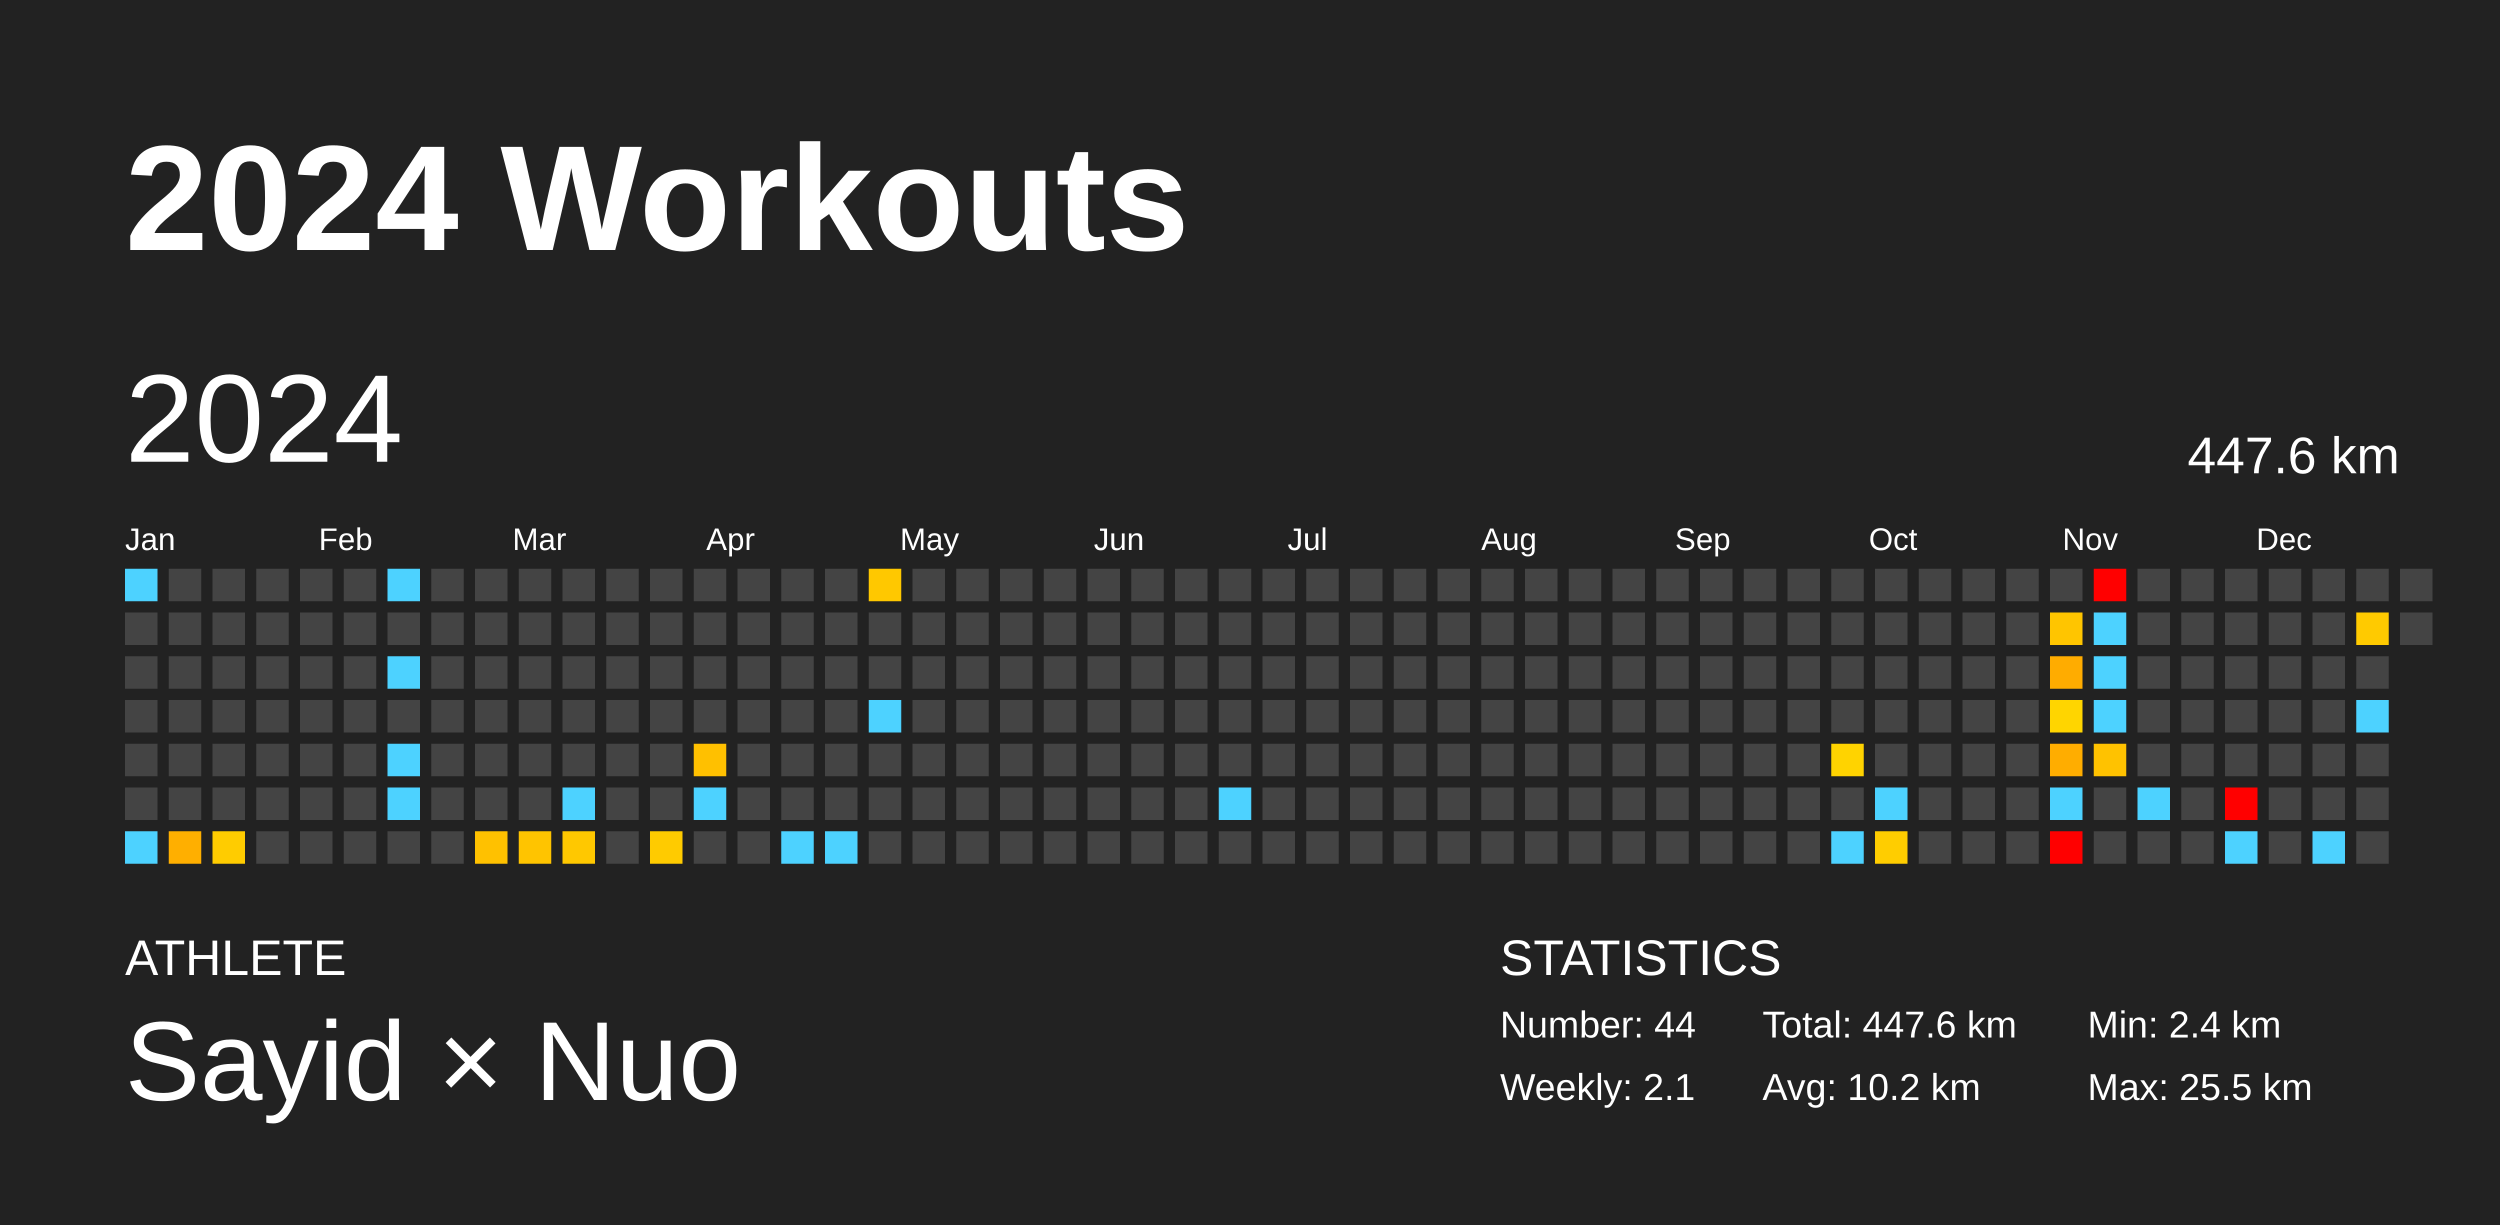
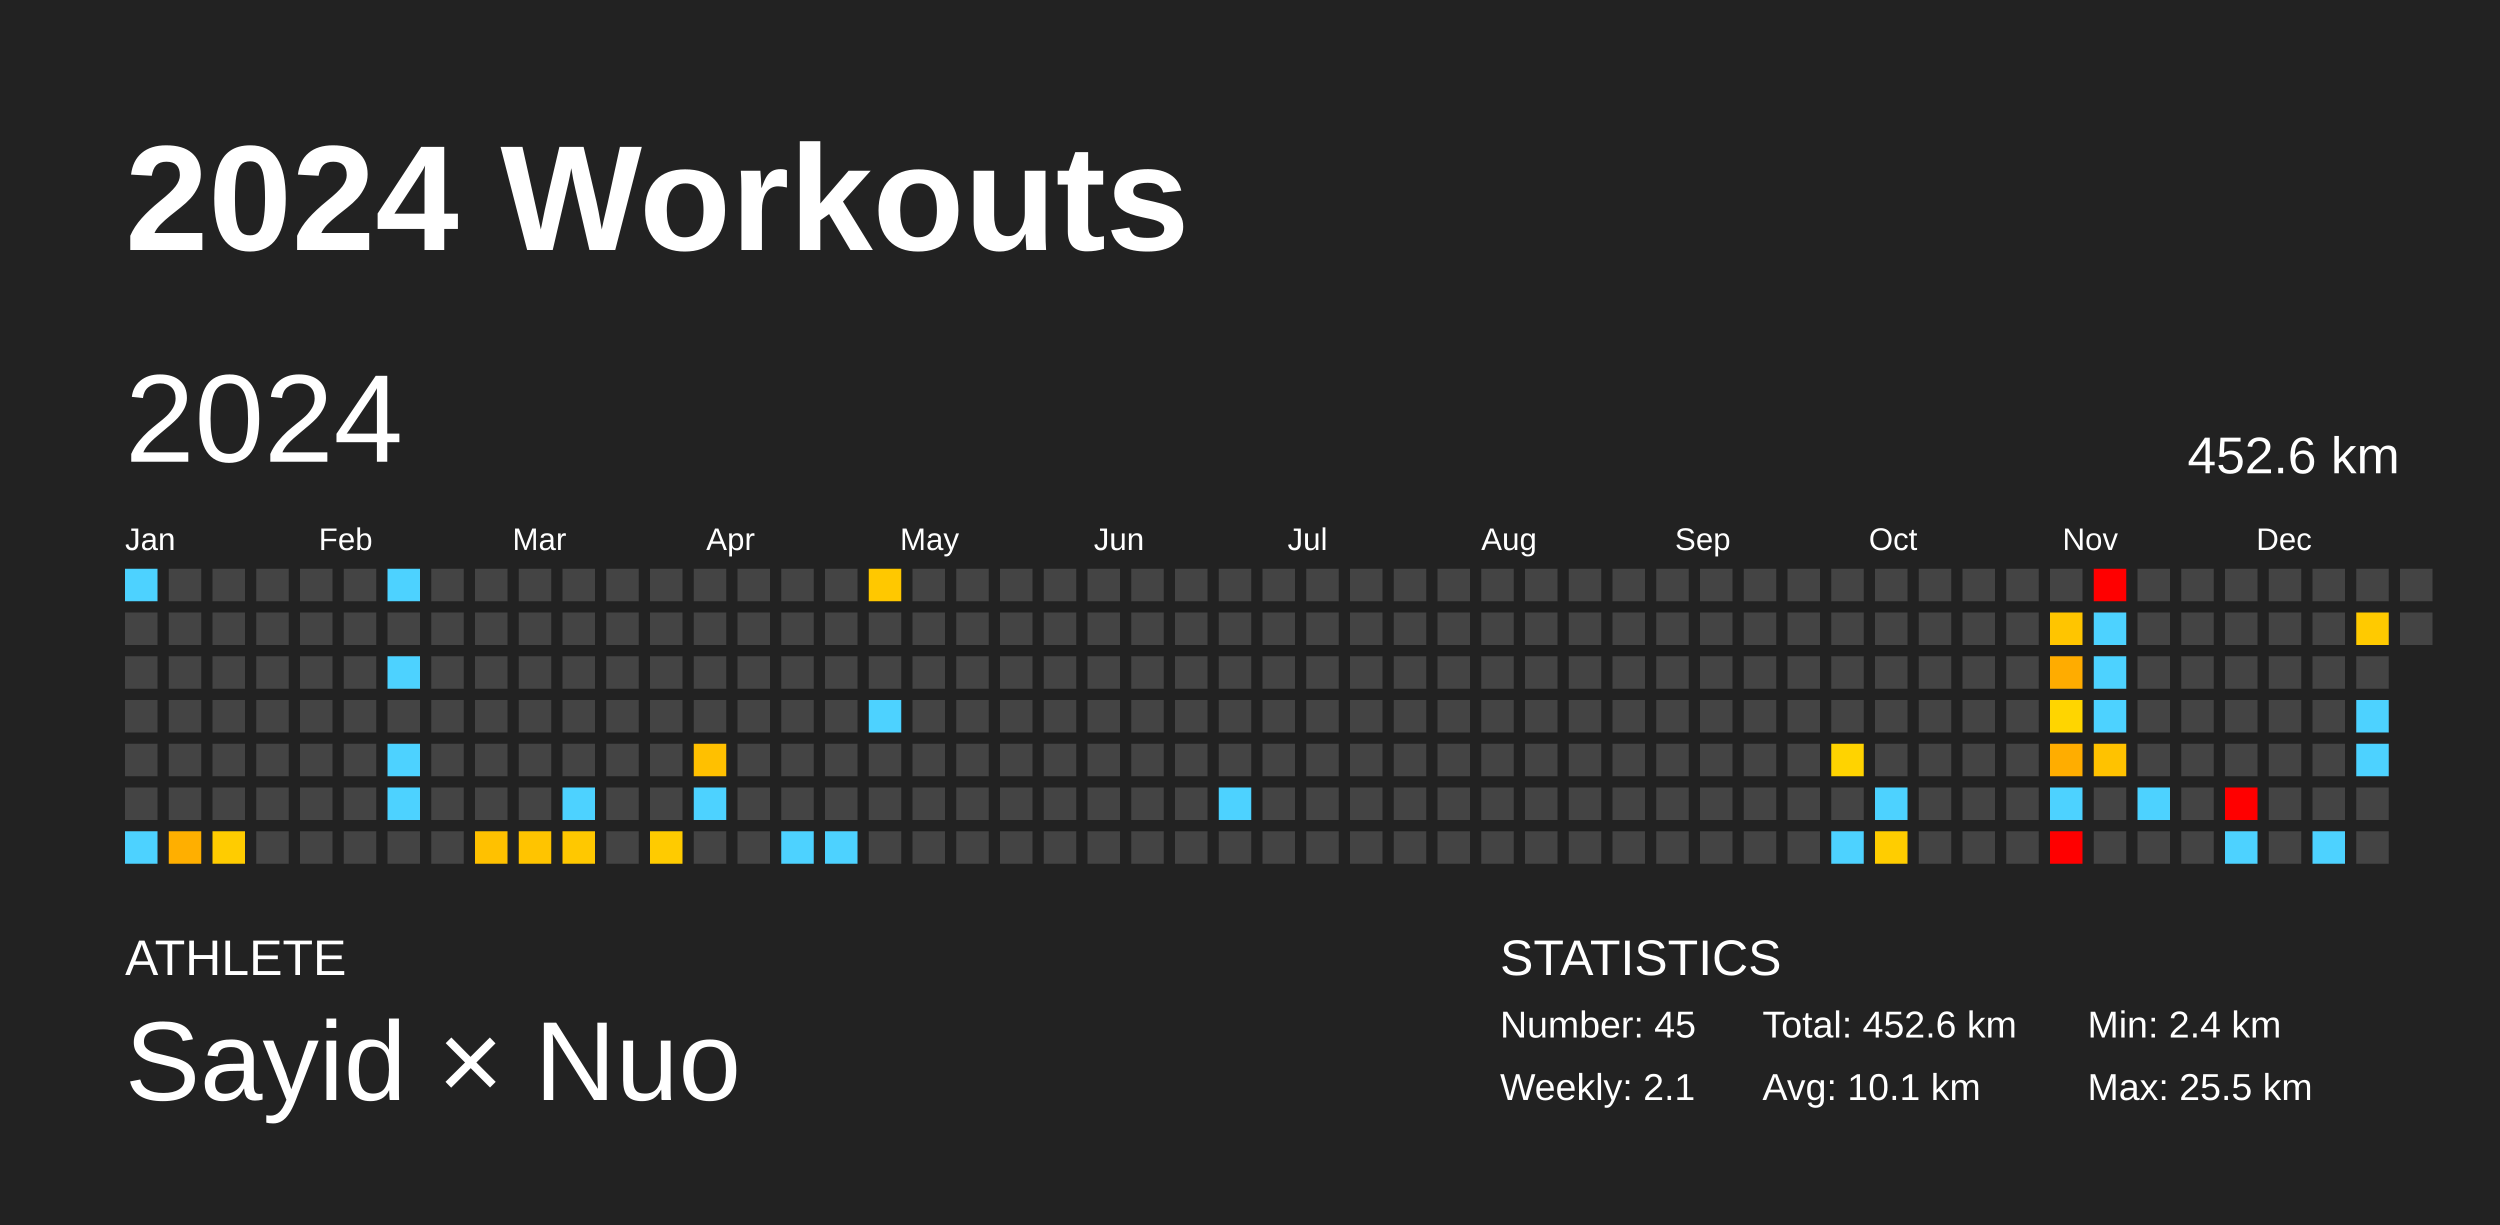
<svg xmlns="http://www.w3.org/2000/svg" baseProfile="full" height="98mm" version="1.1" viewBox="0,0,200,98" width="200mm">
  <defs />
  <rect fill="#222222" height="98" width="200" x="0" y="0" />
  <text fill="#FFFFFF" style="font-size:12px; font-family:Arial; font-weight:bold;" x="10" y="20">2024 Workouts</text>
  <text fill="#FFFFFF" style="font-size:4px; font-family:Arial" x="10" y="78">ATHLETE</text>
  <text fill="#FFFFFF" style="font-size:9px; font-family:Arial" x="10" y="88">Sayid × Nuo</text>
  <text fill="#FFFFFF" style="font-size:4px; font-family:Arial" x="120" y="78">STATISTICS</text>
-   <text fill="#FFFFFF" style="font-size:3px; font-family:Arial" x="120" y="83">Number: 44</text>
+   <text fill="#FFFFFF" style="font-size:3px; font-family:Arial" x="120" y="83">Number: 45</text>
  <text fill="#FFFFFF" style="font-size:3px; font-family:Arial" x="120" y="88">Weekly: 2.1</text>
-   <text fill="#FFFFFF" style="font-size:3px; font-family:Arial" x="141" y="83">Total: 447.6 km</text>
-   <text fill="#FFFFFF" style="font-size:3px; font-family:Arial" x="141" y="88">Avg: 10.2 km</text>
+   <text fill="#FFFFFF" style="font-size:3px; font-family:Arial" x="141" y="83">Total: 452.6 km</text>
+   <text fill="#FFFFFF" style="font-size:3px; font-family:Arial" x="141" y="88">Avg: 10.1 km</text>
  <text fill="#FFFFFF" style="font-size:3px; font-family:Arial" x="167" y="83">Min: 2.4 km</text>
  <text fill="#FFFFFF" style="font-size:3px; font-family:Arial" x="167" y="88">Max: 25.5 km</text>
  <text dominant-baseline="hanging" fill="#FFFFFF" style="font-size:10.0px; font-family:Arial;" x="10" y="30">2024</text>
-   <text dominant-baseline="hanging" fill="#FFFFFF" style="font-size:4.125px; font-family:Arial;" x="175" y="35">447.6 km</text>
+   <text dominant-baseline="hanging" fill="#FFFFFF" style="font-size:4.125px; font-family:Arial;" x="175" y="35">452.6 km</text>
  <text fill="#FFFFFF" style="font-size:2.5px; font-family:Arial" x="10.0" y="44">Jan</text>
  <text fill="#FFFFFF" style="font-size:2.5px; font-family:Arial" x="25.5" y="44">Feb</text>
  <text fill="#FFFFFF" style="font-size:2.5px; font-family:Arial" x="41.0" y="44">Mar</text>
  <text fill="#FFFFFF" style="font-size:2.5px; font-family:Arial" x="56.5" y="44">Apr</text>
  <text fill="#FFFFFF" style="font-size:2.5px; font-family:Arial" x="72.0" y="44">May</text>
  <text fill="#FFFFFF" style="font-size:2.5px; font-family:Arial" x="87.5" y="44">Jun</text>
  <text fill="#FFFFFF" style="font-size:2.5px; font-family:Arial" x="103.0" y="44">Jul</text>
  <text fill="#FFFFFF" style="font-size:2.5px; font-family:Arial" x="118.5" y="44">Aug</text>
  <text fill="#FFFFFF" style="font-size:2.5px; font-family:Arial" x="134.0" y="44">Sep</text>
  <text fill="#FFFFFF" style="font-size:2.5px; font-family:Arial" x="149.5" y="44">Oct</text>
  <text fill="#FFFFFF" style="font-size:2.5px; font-family:Arial" x="165.0" y="44">Nov</text>
  <text fill="#FFFFFF" style="font-size:2.5px; font-family:Arial" x="180.5" y="44">Dec</text>
  <rect fill="#4dd2ff" height="2.6" width="2.6" x="10.0" y="45.5" />
  <rect fill="#444444" height="2.6" width="2.6" x="10.0" y="49.0" />
  <rect fill="#444444" height="2.6" width="2.6" x="10.0" y="52.5" />
  <rect fill="#444444" height="2.6" width="2.6" x="10.0" y="56.0" />
  <rect fill="#444444" height="2.6" width="2.6" x="10.0" y="59.5" />
  <rect fill="#444444" height="2.6" width="2.6" x="10.0" y="63.0" />
  <rect fill="#4dd2ff" height="2.6" width="2.6" x="10.0" y="66.5" />
  <rect fill="#444444" height="2.6" width="2.6" x="13.5" y="45.5" />
  <rect fill="#444444" height="2.6" width="2.6" x="13.5" y="49.0" />
  <rect fill="#444444" height="2.6" width="2.6" x="13.5" y="52.5" />
  <rect fill="#444444" height="2.6" width="2.6" x="13.5" y="56.0" />
  <rect fill="#444444" height="2.6" width="2.6" x="13.5" y="59.5" />
  <rect fill="#444444" height="2.6" width="2.6" x="13.5" y="63.0" />
  <rect fill="#ffaf00" height="2.6" width="2.6" x="13.5" y="66.5" />
  <rect fill="#444444" height="2.6" width="2.6" x="17.0" y="45.5" />
  <rect fill="#444444" height="2.6" width="2.6" x="17.0" y="49.0" />
  <rect fill="#444444" height="2.6" width="2.6" x="17.0" y="52.5" />
  <rect fill="#444444" height="2.6" width="2.6" x="17.0" y="56.0" />
  <rect fill="#444444" height="2.6" width="2.6" x="17.0" y="59.5" />
  <rect fill="#444444" height="2.6" width="2.6" x="17.0" y="63.0" />
  <rect fill="#ffcc00" height="2.6" width="2.6" x="17.0" y="66.5" />
  <rect fill="#444444" height="2.6" width="2.6" x="20.5" y="45.5" />
  <rect fill="#444444" height="2.6" width="2.6" x="20.5" y="49.0" />
  <rect fill="#444444" height="2.6" width="2.6" x="20.5" y="52.5" />
  <rect fill="#444444" height="2.6" width="2.6" x="20.5" y="56.0" />
  <rect fill="#444444" height="2.6" width="2.6" x="20.5" y="59.5" />
  <rect fill="#444444" height="2.6" width="2.6" x="20.5" y="63.0" />
  <rect fill="#444444" height="2.6" width="2.6" x="20.5" y="66.5" />
  <rect fill="#444444" height="2.6" width="2.6" x="24.0" y="45.5" />
  <rect fill="#444444" height="2.6" width="2.6" x="24.0" y="49.0" />
  <rect fill="#444444" height="2.6" width="2.6" x="24.0" y="52.5" />
  <rect fill="#444444" height="2.6" width="2.6" x="24.0" y="56.0" />
  <rect fill="#444444" height="2.6" width="2.6" x="24.0" y="59.5" />
  <rect fill="#444444" height="2.6" width="2.6" x="24.0" y="63.0" />
  <rect fill="#444444" height="2.6" width="2.6" x="24.0" y="66.5" />
  <rect fill="#444444" height="2.6" width="2.6" x="27.5" y="45.5" />
  <rect fill="#444444" height="2.6" width="2.6" x="27.5" y="49.0" />
  <rect fill="#444444" height="2.6" width="2.6" x="27.5" y="52.5" />
  <rect fill="#444444" height="2.6" width="2.6" x="27.5" y="56.0" />
  <rect fill="#444444" height="2.6" width="2.6" x="27.5" y="59.5" />
  <rect fill="#444444" height="2.6" width="2.6" x="27.5" y="63.0" />
  <rect fill="#444444" height="2.6" width="2.6" x="27.5" y="66.5" />
  <rect fill="#4dd2ff" height="2.6" width="2.6" x="31.0" y="45.5" />
  <rect fill="#444444" height="2.6" width="2.6" x="31.0" y="49.0" />
  <rect fill="#4dd2ff" height="2.6" width="2.6" x="31.0" y="52.5" />
  <rect fill="#444444" height="2.6" width="2.6" x="31.0" y="56.0" />
  <rect fill="#4dd2ff" height="2.6" width="2.6" x="31.0" y="59.5" />
  <rect fill="#4dd2ff" height="2.6" width="2.6" x="31.0" y="63.0" />
  <rect fill="#444444" height="2.6" width="2.6" x="31.0" y="66.5" />
  <rect fill="#444444" height="2.6" width="2.6" x="34.5" y="45.5" />
  <rect fill="#444444" height="2.6" width="2.6" x="34.5" y="49.0" />
  <rect fill="#444444" height="2.6" width="2.6" x="34.5" y="52.5" />
  <rect fill="#444444" height="2.6" width="2.6" x="34.5" y="56.0" />
  <rect fill="#444444" height="2.6" width="2.6" x="34.5" y="59.5" />
  <rect fill="#444444" height="2.6" width="2.6" x="34.5" y="63.0" />
  <rect fill="#444444" height="2.6" width="2.6" x="34.5" y="66.5" />
  <rect fill="#444444" height="2.6" width="2.6" x="38.0" y="45.5" />
  <rect fill="#444444" height="2.6" width="2.6" x="38.0" y="49.0" />
  <rect fill="#444444" height="2.6" width="2.6" x="38.0" y="52.5" />
  <rect fill="#444444" height="2.6" width="2.6" x="38.0" y="56.0" />
  <rect fill="#444444" height="2.6" width="2.6" x="38.0" y="59.5" />
  <rect fill="#444444" height="2.6" width="2.6" x="38.0" y="63.0" />
  <rect fill="#ffc100" height="2.6" width="2.6" x="38.0" y="66.5" />
  <rect fill="#444444" height="2.6" width="2.6" x="41.5" y="45.5" />
  <rect fill="#444444" height="2.6" width="2.6" x="41.5" y="49.0" />
  <rect fill="#444444" height="2.6" width="2.6" x="41.5" y="52.5" />
  <rect fill="#444444" height="2.6" width="2.6" x="41.5" y="56.0" />
  <rect fill="#444444" height="2.6" width="2.6" x="41.5" y="59.5" />
  <rect fill="#444444" height="2.6" width="2.6" x="41.5" y="63.0" />
  <rect fill="#ffc400" height="2.6" width="2.6" x="41.5" y="66.5" />
  <rect fill="#444444" height="2.6" width="2.6" x="45.0" y="45.5" />
  <rect fill="#444444" height="2.6" width="2.6" x="45.0" y="49.0" />
  <rect fill="#444444" height="2.6" width="2.6" x="45.0" y="52.5" />
  <rect fill="#444444" height="2.6" width="2.6" x="45.0" y="56.0" />
  <rect fill="#444444" height="2.6" width="2.6" x="45.0" y="59.5" />
  <rect fill="#4dd2ff" height="2.6" width="2.6" x="45.0" y="63.0" />
  <rect fill="#ffc800" height="2.6" width="2.6" x="45.0" y="66.5" />
  <rect fill="#444444" height="2.6" width="2.6" x="48.5" y="45.5" />
  <rect fill="#444444" height="2.6" width="2.6" x="48.5" y="49.0" />
  <rect fill="#444444" height="2.6" width="2.6" x="48.5" y="52.5" />
  <rect fill="#444444" height="2.6" width="2.6" x="48.5" y="56.0" />
  <rect fill="#444444" height="2.6" width="2.6" x="48.5" y="59.5" />
  <rect fill="#444444" height="2.6" width="2.6" x="48.5" y="63.0" />
  <rect fill="#444444" height="2.6" width="2.6" x="48.5" y="66.5" />
  <rect fill="#444444" height="2.6" width="2.6" x="52.0" y="45.5" />
  <rect fill="#444444" height="2.6" width="2.6" x="52.0" y="49.0" />
  <rect fill="#444444" height="2.6" width="2.6" x="52.0" y="52.5" />
  <rect fill="#444444" height="2.6" width="2.6" x="52.0" y="56.0" />
  <rect fill="#444444" height="2.6" width="2.6" x="52.0" y="59.5" />
  <rect fill="#444444" height="2.6" width="2.6" x="52.0" y="63.0" />
  <rect fill="#ffcb00" height="2.6" width="2.6" x="52.0" y="66.5" />
  <rect fill="#444444" height="2.6" width="2.6" x="55.5" y="45.5" />
  <rect fill="#444444" height="2.6" width="2.6" x="55.5" y="49.0" />
  <rect fill="#444444" height="2.6" width="2.6" x="55.5" y="52.5" />
  <rect fill="#444444" height="2.6" width="2.6" x="55.5" y="56.0" />
  <rect fill="#ffc000" height="2.6" width="2.6" x="55.5" y="59.5" />
  <rect fill="#4dd2ff" height="2.6" width="2.6" x="55.5" y="63.0" />
  <rect fill="#444444" height="2.6" width="2.6" x="55.5" y="66.5" />
  <rect fill="#444444" height="2.6" width="2.6" x="59.0" y="45.5" />
  <rect fill="#444444" height="2.6" width="2.6" x="59.0" y="49.0" />
  <rect fill="#444444" height="2.6" width="2.6" x="59.0" y="52.5" />
  <rect fill="#444444" height="2.6" width="2.6" x="59.0" y="56.0" />
  <rect fill="#444444" height="2.6" width="2.6" x="59.0" y="59.5" />
  <rect fill="#444444" height="2.6" width="2.6" x="59.0" y="63.0" />
  <rect fill="#444444" height="2.6" width="2.6" x="59.0" y="66.5" />
  <rect fill="#444444" height="2.6" width="2.6" x="62.5" y="45.5" />
  <rect fill="#444444" height="2.6" width="2.6" x="62.5" y="49.0" />
  <rect fill="#444444" height="2.6" width="2.6" x="62.5" y="52.5" />
  <rect fill="#444444" height="2.6" width="2.6" x="62.5" y="56.0" />
  <rect fill="#444444" height="2.6" width="2.6" x="62.5" y="59.5" />
  <rect fill="#444444" height="2.6" width="2.6" x="62.5" y="63.0" />
  <rect fill="#4dd2ff" height="2.6" width="2.6" x="62.5" y="66.5" />
  <rect fill="#444444" height="2.6" width="2.6" x="66.0" y="45.5" />
  <rect fill="#444444" height="2.6" width="2.6" x="66.0" y="49.0" />
  <rect fill="#444444" height="2.6" width="2.6" x="66.0" y="52.5" />
  <rect fill="#444444" height="2.6" width="2.6" x="66.0" y="56.0" />
  <rect fill="#444444" height="2.6" width="2.6" x="66.0" y="59.5" />
  <rect fill="#444444" height="2.6" width="2.6" x="66.0" y="63.0" />
  <rect fill="#4dd2ff" height="2.6" width="2.6" x="66.0" y="66.5" />
  <rect fill="#ffc800" height="2.6" width="2.6" x="69.5" y="45.5" />
  <rect fill="#444444" height="2.6" width="2.6" x="69.5" y="49.0" />
  <rect fill="#444444" height="2.6" width="2.6" x="69.5" y="52.5" />
  <rect fill="#4dd2ff" height="2.6" width="2.6" x="69.5" y="56.0" />
  <rect fill="#444444" height="2.6" width="2.6" x="69.5" y="59.5" />
  <rect fill="#444444" height="2.6" width="2.6" x="69.5" y="63.0" />
  <rect fill="#444444" height="2.6" width="2.6" x="69.5" y="66.5" />
  <rect fill="#444444" height="2.6" width="2.6" x="73.0" y="45.5" />
  <rect fill="#444444" height="2.6" width="2.6" x="73.0" y="49.0" />
  <rect fill="#444444" height="2.6" width="2.6" x="73.0" y="52.5" />
  <rect fill="#444444" height="2.6" width="2.6" x="73.0" y="56.0" />
  <rect fill="#444444" height="2.6" width="2.6" x="73.0" y="59.5" />
  <rect fill="#444444" height="2.6" width="2.6" x="73.0" y="63.0" />
  <rect fill="#444444" height="2.6" width="2.6" x="73.0" y="66.5" />
  <rect fill="#444444" height="2.6" width="2.6" x="76.5" y="45.5" />
  <rect fill="#444444" height="2.6" width="2.6" x="76.5" y="49.0" />
  <rect fill="#444444" height="2.6" width="2.6" x="76.5" y="52.5" />
  <rect fill="#444444" height="2.6" width="2.6" x="76.5" y="56.0" />
  <rect fill="#444444" height="2.6" width="2.6" x="76.5" y="59.5" />
  <rect fill="#444444" height="2.6" width="2.6" x="76.5" y="63.0" />
  <rect fill="#444444" height="2.6" width="2.6" x="76.5" y="66.5" />
  <rect fill="#444444" height="2.6" width="2.6" x="80.0" y="45.5" />
  <rect fill="#444444" height="2.6" width="2.6" x="80.0" y="49.0" />
  <rect fill="#444444" height="2.6" width="2.6" x="80.0" y="52.5" />
  <rect fill="#444444" height="2.6" width="2.6" x="80.0" y="56.0" />
  <rect fill="#444444" height="2.6" width="2.6" x="80.0" y="59.5" />
  <rect fill="#444444" height="2.6" width="2.6" x="80.0" y="63.0" />
  <rect fill="#444444" height="2.6" width="2.6" x="80.0" y="66.5" />
  <rect fill="#444444" height="2.6" width="2.6" x="83.5" y="45.5" />
  <rect fill="#444444" height="2.6" width="2.6" x="83.5" y="49.0" />
  <rect fill="#444444" height="2.6" width="2.6" x="83.5" y="52.5" />
  <rect fill="#444444" height="2.6" width="2.6" x="83.5" y="56.0" />
  <rect fill="#444444" height="2.6" width="2.6" x="83.5" y="59.5" />
  <rect fill="#444444" height="2.6" width="2.6" x="83.5" y="63.0" />
  <rect fill="#444444" height="2.6" width="2.6" x="83.5" y="66.5" />
  <rect fill="#444444" height="2.6" width="2.6" x="87.0" y="45.5" />
  <rect fill="#444444" height="2.6" width="2.6" x="87.0" y="49.0" />
  <rect fill="#444444" height="2.6" width="2.6" x="87.0" y="52.5" />
  <rect fill="#444444" height="2.6" width="2.6" x="87.0" y="56.0" />
  <rect fill="#444444" height="2.6" width="2.6" x="87.0" y="59.5" />
  <rect fill="#444444" height="2.6" width="2.6" x="87.0" y="63.0" />
  <rect fill="#444444" height="2.6" width="2.6" x="87.0" y="66.5" />
  <rect fill="#444444" height="2.6" width="2.6" x="90.5" y="45.5" />
  <rect fill="#444444" height="2.6" width="2.6" x="90.5" y="49.0" />
  <rect fill="#444444" height="2.6" width="2.6" x="90.5" y="52.5" />
  <rect fill="#444444" height="2.6" width="2.6" x="90.5" y="56.0" />
  <rect fill="#444444" height="2.6" width="2.6" x="90.5" y="59.5" />
  <rect fill="#444444" height="2.6" width="2.6" x="90.5" y="63.0" />
  <rect fill="#444444" height="2.6" width="2.6" x="90.5" y="66.5" />
  <rect fill="#444444" height="2.6" width="2.6" x="94.0" y="45.5" />
  <rect fill="#444444" height="2.6" width="2.6" x="94.0" y="49.0" />
  <rect fill="#444444" height="2.6" width="2.6" x="94.0" y="52.5" />
  <rect fill="#444444" height="2.6" width="2.6" x="94.0" y="56.0" />
  <rect fill="#444444" height="2.6" width="2.6" x="94.0" y="59.5" />
  <rect fill="#444444" height="2.6" width="2.6" x="94.0" y="63.0" />
  <rect fill="#444444" height="2.6" width="2.6" x="94.0" y="66.5" />
  <rect fill="#444444" height="2.6" width="2.6" x="97.5" y="45.5" />
  <rect fill="#444444" height="2.6" width="2.6" x="97.5" y="49.0" />
  <rect fill="#444444" height="2.6" width="2.6" x="97.5" y="52.5" />
  <rect fill="#444444" height="2.6" width="2.6" x="97.5" y="56.0" />
  <rect fill="#444444" height="2.6" width="2.6" x="97.5" y="59.5" />
  <rect fill="#4dd2ff" height="2.6" width="2.6" x="97.5" y="63.0" />
  <rect fill="#444444" height="2.6" width="2.6" x="97.5" y="66.5" />
  <rect fill="#444444" height="2.6" width="2.6" x="101.0" y="45.5" />
  <rect fill="#444444" height="2.6" width="2.6" x="101.0" y="49.0" />
  <rect fill="#444444" height="2.6" width="2.6" x="101.0" y="52.5" />
  <rect fill="#444444" height="2.6" width="2.6" x="101.0" y="56.0" />
  <rect fill="#444444" height="2.6" width="2.6" x="101.0" y="59.5" />
  <rect fill="#444444" height="2.6" width="2.6" x="101.0" y="63.0" />
  <rect fill="#444444" height="2.6" width="2.6" x="101.0" y="66.5" />
  <rect fill="#444444" height="2.6" width="2.6" x="104.5" y="45.5" />
  <rect fill="#444444" height="2.6" width="2.6" x="104.5" y="49.0" />
  <rect fill="#444444" height="2.6" width="2.6" x="104.5" y="52.5" />
  <rect fill="#444444" height="2.6" width="2.6" x="104.5" y="56.0" />
  <rect fill="#444444" height="2.6" width="2.6" x="104.5" y="59.5" />
  <rect fill="#444444" height="2.6" width="2.6" x="104.5" y="63.0" />
  <rect fill="#444444" height="2.6" width="2.6" x="104.5" y="66.5" />
  <rect fill="#444444" height="2.6" width="2.6" x="108.0" y="45.5" />
  <rect fill="#444444" height="2.6" width="2.6" x="108.0" y="49.0" />
  <rect fill="#444444" height="2.6" width="2.6" x="108.0" y="52.5" />
  <rect fill="#444444" height="2.6" width="2.6" x="108.0" y="56.0" />
  <rect fill="#444444" height="2.6" width="2.6" x="108.0" y="59.5" />
  <rect fill="#444444" height="2.6" width="2.6" x="108.0" y="63.0" />
  <rect fill="#444444" height="2.6" width="2.6" x="108.0" y="66.5" />
  <rect fill="#444444" height="2.6" width="2.6" x="111.5" y="45.5" />
  <rect fill="#444444" height="2.6" width="2.6" x="111.5" y="49.0" />
  <rect fill="#444444" height="2.6" width="2.6" x="111.5" y="52.5" />
  <rect fill="#444444" height="2.6" width="2.6" x="111.5" y="56.0" />
  <rect fill="#444444" height="2.6" width="2.6" x="111.5" y="59.5" />
  <rect fill="#444444" height="2.6" width="2.6" x="111.5" y="63.0" />
  <rect fill="#444444" height="2.6" width="2.6" x="111.5" y="66.5" />
  <rect fill="#444444" height="2.6" width="2.6" x="115.0" y="45.5" />
  <rect fill="#444444" height="2.6" width="2.6" x="115.0" y="49.0" />
  <rect fill="#444444" height="2.6" width="2.6" x="115.0" y="52.5" />
  <rect fill="#444444" height="2.6" width="2.6" x="115.0" y="56.0" />
  <rect fill="#444444" height="2.6" width="2.6" x="115.0" y="59.5" />
  <rect fill="#444444" height="2.6" width="2.6" x="115.0" y="63.0" />
  <rect fill="#444444" height="2.6" width="2.6" x="115.0" y="66.5" />
  <rect fill="#444444" height="2.6" width="2.6" x="118.5" y="45.5" />
  <rect fill="#444444" height="2.6" width="2.6" x="118.5" y="49.0" />
  <rect fill="#444444" height="2.6" width="2.6" x="118.5" y="52.5" />
  <rect fill="#444444" height="2.6" width="2.6" x="118.5" y="56.0" />
  <rect fill="#444444" height="2.6" width="2.6" x="118.5" y="59.5" />
  <rect fill="#444444" height="2.6" width="2.6" x="118.5" y="63.0" />
  <rect fill="#444444" height="2.6" width="2.6" x="118.5" y="66.5" />
  <rect fill="#444444" height="2.6" width="2.6" x="122.0" y="45.5" />
  <rect fill="#444444" height="2.6" width="2.6" x="122.0" y="49.0" />
  <rect fill="#444444" height="2.6" width="2.6" x="122.0" y="52.5" />
  <rect fill="#444444" height="2.6" width="2.6" x="122.0" y="56.0" />
  <rect fill="#444444" height="2.6" width="2.6" x="122.0" y="59.5" />
  <rect fill="#444444" height="2.6" width="2.6" x="122.0" y="63.0" />
  <rect fill="#444444" height="2.6" width="2.6" x="122.0" y="66.5" />
  <rect fill="#444444" height="2.6" width="2.6" x="125.5" y="45.5" />
  <rect fill="#444444" height="2.6" width="2.6" x="125.5" y="49.0" />
  <rect fill="#444444" height="2.6" width="2.6" x="125.5" y="52.5" />
  <rect fill="#444444" height="2.6" width="2.6" x="125.5" y="56.0" />
  <rect fill="#444444" height="2.6" width="2.6" x="125.5" y="59.5" />
  <rect fill="#444444" height="2.6" width="2.6" x="125.5" y="63.0" />
  <rect fill="#444444" height="2.6" width="2.6" x="125.5" y="66.5" />
  <rect fill="#444444" height="2.6" width="2.6" x="129.0" y="45.5" />
  <rect fill="#444444" height="2.6" width="2.6" x="129.0" y="49.0" />
  <rect fill="#444444" height="2.6" width="2.6" x="129.0" y="52.5" />
  <rect fill="#444444" height="2.6" width="2.6" x="129.0" y="56.0" />
  <rect fill="#444444" height="2.6" width="2.6" x="129.0" y="59.5" />
  <rect fill="#444444" height="2.6" width="2.6" x="129.0" y="63.0" />
  <rect fill="#444444" height="2.6" width="2.6" x="129.0" y="66.5" />
  <rect fill="#444444" height="2.6" width="2.6" x="132.5" y="45.5" />
  <rect fill="#444444" height="2.6" width="2.6" x="132.5" y="49.0" />
  <rect fill="#444444" height="2.6" width="2.6" x="132.5" y="52.5" />
  <rect fill="#444444" height="2.6" width="2.6" x="132.5" y="56.0" />
  <rect fill="#444444" height="2.6" width="2.6" x="132.5" y="59.5" />
  <rect fill="#444444" height="2.6" width="2.6" x="132.5" y="63.0" />
  <rect fill="#444444" height="2.6" width="2.6" x="132.5" y="66.5" />
  <rect fill="#444444" height="2.6" width="2.6" x="136.0" y="45.5" />
  <rect fill="#444444" height="2.6" width="2.6" x="136.0" y="49.0" />
  <rect fill="#444444" height="2.6" width="2.6" x="136.0" y="52.5" />
  <rect fill="#444444" height="2.6" width="2.6" x="136.0" y="56.0" />
  <rect fill="#444444" height="2.6" width="2.6" x="136.0" y="59.5" />
  <rect fill="#444444" height="2.6" width="2.6" x="136.0" y="63.0" />
  <rect fill="#444444" height="2.6" width="2.6" x="136.0" y="66.5" />
  <rect fill="#444444" height="2.6" width="2.6" x="139.5" y="45.5" />
  <rect fill="#444444" height="2.6" width="2.6" x="139.5" y="49.0" />
  <rect fill="#444444" height="2.6" width="2.6" x="139.5" y="52.5" />
  <rect fill="#444444" height="2.6" width="2.6" x="139.5" y="56.0" />
  <rect fill="#444444" height="2.6" width="2.6" x="139.5" y="59.5" />
  <rect fill="#444444" height="2.6" width="2.6" x="139.5" y="63.0" />
  <rect fill="#444444" height="2.6" width="2.6" x="139.5" y="66.5" />
  <rect fill="#444444" height="2.6" width="2.6" x="143.0" y="45.5" />
  <rect fill="#444444" height="2.6" width="2.6" x="143.0" y="49.0" />
  <rect fill="#444444" height="2.6" width="2.6" x="143.0" y="52.5" />
  <rect fill="#444444" height="2.6" width="2.6" x="143.0" y="56.0" />
  <rect fill="#444444" height="2.6" width="2.6" x="143.0" y="59.5" />
  <rect fill="#444444" height="2.6" width="2.6" x="143.0" y="63.0" />
  <rect fill="#444444" height="2.6" width="2.6" x="143.0" y="66.5" />
  <rect fill="#444444" height="2.6" width="2.6" x="146.5" y="45.5" />
  <rect fill="#444444" height="2.6" width="2.6" x="146.5" y="49.0" />
  <rect fill="#444444" height="2.6" width="2.6" x="146.5" y="52.5" />
  <rect fill="#444444" height="2.6" width="2.6" x="146.5" y="56.0" />
  <rect fill="#ffd300" height="2.6" width="2.6" x="146.5" y="59.5" />
  <rect fill="#444444" height="2.6" width="2.6" x="146.5" y="63.0" />
  <rect fill="#4dd2ff" height="2.6" width="2.6" x="146.5" y="66.5" />
  <rect fill="#444444" height="2.6" width="2.6" x="150.0" y="45.5" />
  <rect fill="#444444" height="2.6" width="2.6" x="150.0" y="49.0" />
  <rect fill="#444444" height="2.6" width="2.6" x="150.0" y="52.5" />
  <rect fill="#444444" height="2.6" width="2.6" x="150.0" y="56.0" />
  <rect fill="#444444" height="2.6" width="2.6" x="150.0" y="59.5" />
  <rect fill="#4dd2ff" height="2.6" width="2.6" x="150.0" y="63.0" />
  <rect fill="#ffcd00" height="2.6" width="2.6" x="150.0" y="66.5" />
  <rect fill="#444444" height="2.6" width="2.6" x="153.5" y="45.5" />
  <rect fill="#444444" height="2.6" width="2.6" x="153.5" y="49.0" />
  <rect fill="#444444" height="2.6" width="2.6" x="153.5" y="52.5" />
  <rect fill="#444444" height="2.6" width="2.6" x="153.5" y="56.0" />
  <rect fill="#444444" height="2.6" width="2.6" x="153.5" y="59.5" />
  <rect fill="#444444" height="2.6" width="2.6" x="153.5" y="63.0" />
  <rect fill="#444444" height="2.6" width="2.6" x="153.5" y="66.5" />
  <rect fill="#444444" height="2.6" width="2.6" x="157.0" y="45.5" />
  <rect fill="#444444" height="2.6" width="2.6" x="157.0" y="49.0" />
  <rect fill="#444444" height="2.6" width="2.6" x="157.0" y="52.5" />
  <rect fill="#444444" height="2.6" width="2.6" x="157.0" y="56.0" />
  <rect fill="#444444" height="2.6" width="2.6" x="157.0" y="59.5" />
  <rect fill="#444444" height="2.6" width="2.6" x="157.0" y="63.0" />
  <rect fill="#444444" height="2.6" width="2.6" x="157.0" y="66.5" />
  <rect fill="#444444" height="2.6" width="2.6" x="160.5" y="45.5" />
  <rect fill="#444444" height="2.6" width="2.6" x="160.5" y="49.0" />
  <rect fill="#444444" height="2.6" width="2.6" x="160.5" y="52.5" />
  <rect fill="#444444" height="2.6" width="2.6" x="160.5" y="56.0" />
  <rect fill="#444444" height="2.6" width="2.6" x="160.5" y="59.5" />
  <rect fill="#444444" height="2.6" width="2.6" x="160.5" y="63.0" />
  <rect fill="#444444" height="2.6" width="2.6" x="160.5" y="66.5" />
  <rect fill="#444444" height="2.6" width="2.6" x="164.0" y="45.5" />
  <rect fill="#ffc500" height="2.6" width="2.6" x="164.0" y="49.0" />
  <rect fill="#ffac00" height="2.6" width="2.6" x="164.0" y="52.5" />
  <rect fill="#ffd500" height="2.6" width="2.6" x="164.0" y="56.0" />
  <rect fill="#ffad00" height="2.6" width="2.6" x="164.0" y="59.5" />
  <rect fill="#4dd2ff" height="2.6" width="2.6" x="164.0" y="63.0" />
  <rect fill="red" height="2.6" width="2.6" x="164.0" y="66.5" />
  <rect fill="red" height="2.6" width="2.6" x="167.5" y="45.5" />
  <rect fill="#4dd2ff" height="2.6" width="2.6" x="167.5" y="49.0" />
  <rect fill="#4dd2ff" height="2.6" width="2.6" x="167.5" y="52.5" />
  <rect fill="#4dd2ff" height="2.6" width="2.6" x="167.5" y="56.0" />
  <rect fill="#ffc200" height="2.6" width="2.6" x="167.5" y="59.5" />
  <rect fill="#444444" height="2.6" width="2.6" x="167.5" y="63.0" />
  <rect fill="#444444" height="2.6" width="2.6" x="167.5" y="66.5" />
  <rect fill="#444444" height="2.6" width="2.6" x="171.0" y="45.5" />
  <rect fill="#444444" height="2.6" width="2.6" x="171.0" y="49.0" />
  <rect fill="#444444" height="2.6" width="2.6" x="171.0" y="52.5" />
  <rect fill="#444444" height="2.6" width="2.6" x="171.0" y="56.0" />
  <rect fill="#444444" height="2.6" width="2.6" x="171.0" y="59.5" />
  <rect fill="#4dd2ff" height="2.6" width="2.6" x="171.0" y="63.0" />
  <rect fill="#444444" height="2.6" width="2.6" x="171.0" y="66.5" />
  <rect fill="#444444" height="2.6" width="2.6" x="174.5" y="45.5" />
  <rect fill="#444444" height="2.6" width="2.6" x="174.5" y="49.0" />
  <rect fill="#444444" height="2.6" width="2.6" x="174.5" y="52.5" />
  <rect fill="#444444" height="2.6" width="2.6" x="174.5" y="56.0" />
  <rect fill="#444444" height="2.6" width="2.6" x="174.5" y="59.5" />
  <rect fill="#444444" height="2.6" width="2.6" x="174.5" y="63.0" />
  <rect fill="#444444" height="2.6" width="2.6" x="174.5" y="66.5" />
  <rect fill="#444444" height="2.6" width="2.6" x="178.0" y="45.5" />
  <rect fill="#444444" height="2.6" width="2.6" x="178.0" y="49.0" />
  <rect fill="#444444" height="2.6" width="2.6" x="178.0" y="52.5" />
  <rect fill="#444444" height="2.6" width="2.6" x="178.0" y="56.0" />
  <rect fill="#444444" height="2.6" width="2.6" x="178.0" y="59.5" />
  <rect fill="red" height="2.6" width="2.6" x="178.0" y="63.0" />
  <rect fill="#4dd2ff" height="2.6" width="2.6" x="178.0" y="66.5" />
  <rect fill="#444444" height="2.6" width="2.6" x="181.5" y="45.5" />
  <rect fill="#444444" height="2.6" width="2.6" x="181.5" y="49.0" />
  <rect fill="#444444" height="2.6" width="2.6" x="181.5" y="52.5" />
  <rect fill="#444444" height="2.6" width="2.6" x="181.5" y="56.0" />
  <rect fill="#444444" height="2.6" width="2.6" x="181.5" y="59.5" />
  <rect fill="#444444" height="2.6" width="2.6" x="181.5" y="63.0" />
  <rect fill="#444444" height="2.6" width="2.6" x="181.5" y="66.5" />
  <rect fill="#444444" height="2.6" width="2.6" x="185.0" y="45.5" />
  <rect fill="#444444" height="2.6" width="2.6" x="185.0" y="49.0" />
  <rect fill="#444444" height="2.6" width="2.6" x="185.0" y="52.5" />
  <rect fill="#444444" height="2.6" width="2.6" x="185.0" y="56.0" />
  <rect fill="#444444" height="2.6" width="2.6" x="185.0" y="59.5" />
  <rect fill="#444444" height="2.6" width="2.6" x="185.0" y="63.0" />
  <rect fill="#4dd2ff" height="2.6" width="2.6" x="185.0" y="66.5" />
  <rect fill="#444444" height="2.6" width="2.6" x="188.5" y="45.5" />
  <rect fill="#ffca00" height="2.6" width="2.6" x="188.5" y="49.0" />
  <rect fill="#444444" height="2.6" width="2.6" x="188.5" y="52.5" />
  <rect fill="#4dd2ff" height="2.6" width="2.6" x="188.5" y="56.0" />
-   <rect fill="#444444" height="2.6" width="2.6" x="188.5" y="59.5" />
+   <rect fill="#4dd2ff" height="2.6" width="2.6" x="188.5" y="59.5" />
  <rect fill="#444444" height="2.6" width="2.6" x="188.5" y="63.0" />
  <rect fill="#444444" height="2.6" width="2.6" x="188.5" y="66.5" />
  <rect fill="#444444" height="2.6" width="2.6" x="192.0" y="45.5" />
  <rect fill="#444444" height="2.6" width="2.6" x="192.0" y="49.0" />
</svg>
